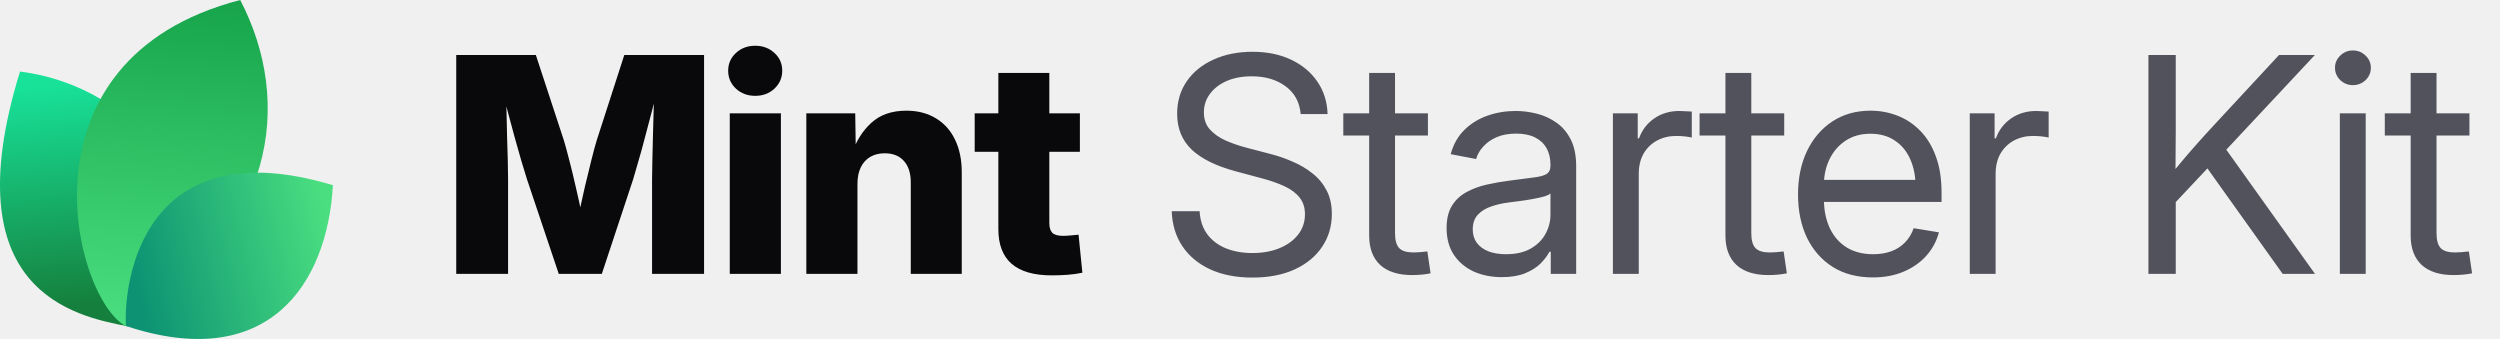
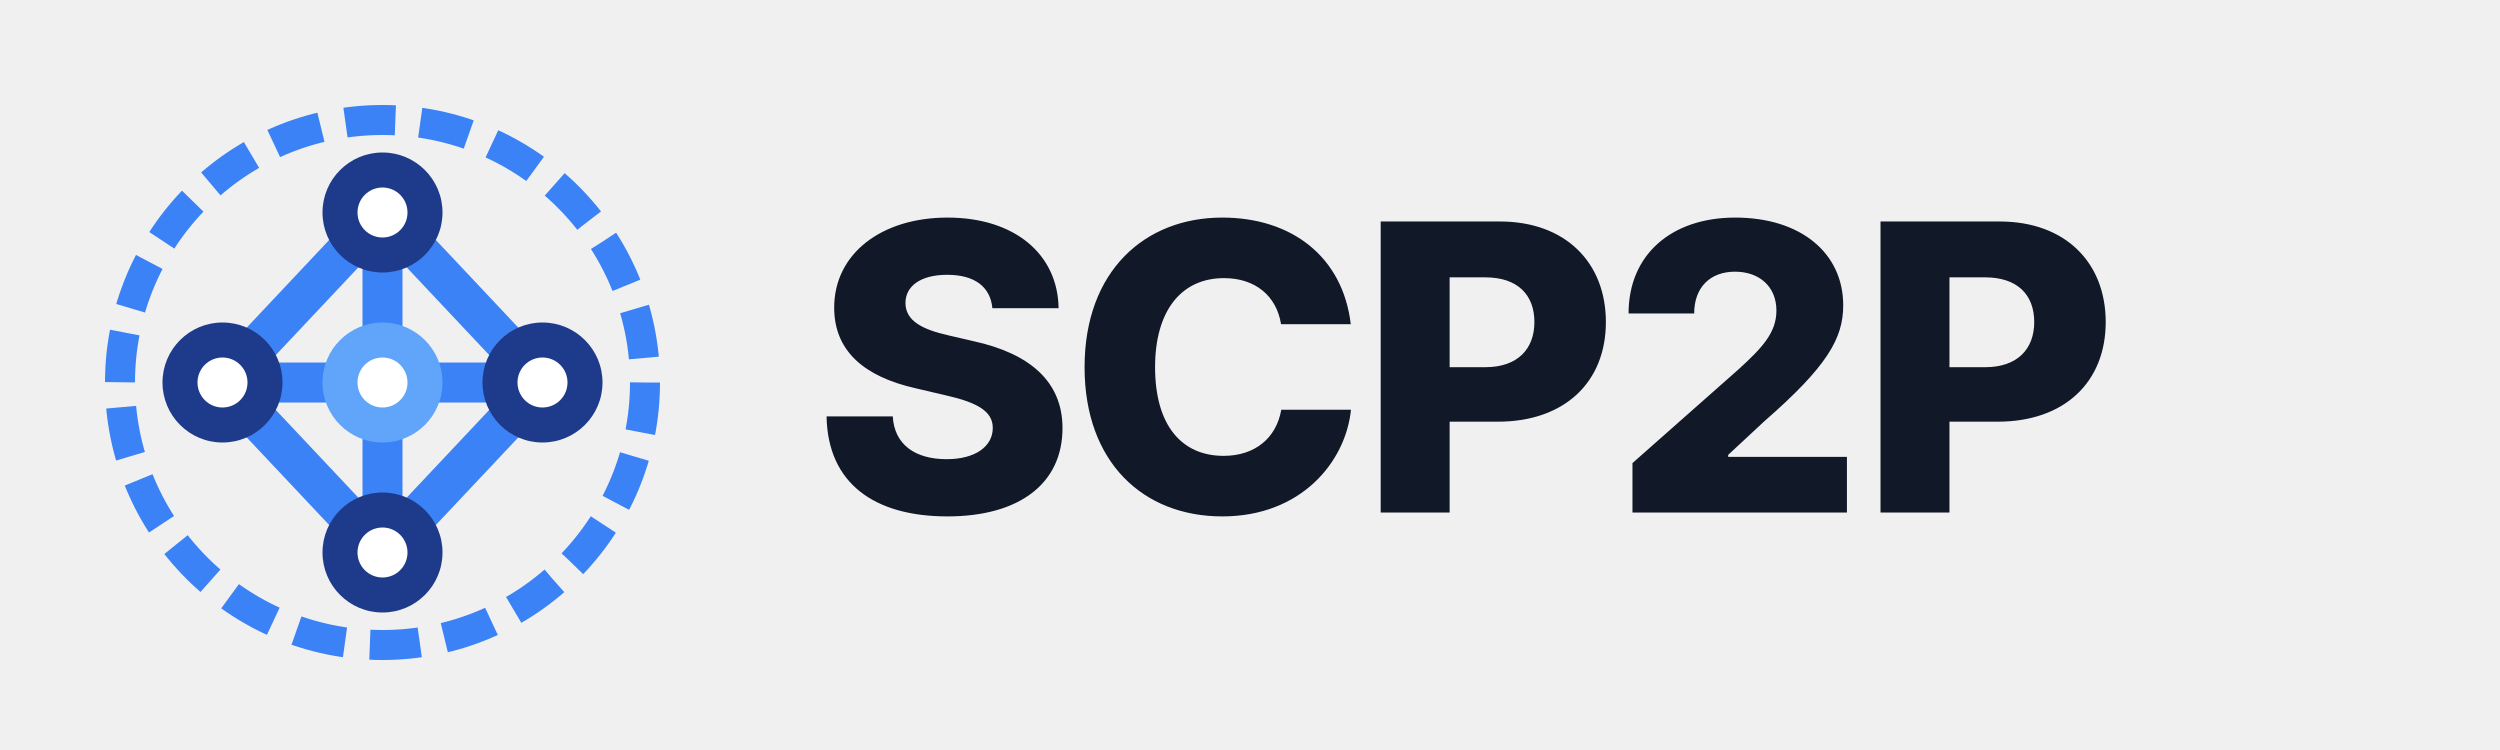
- <svg xmlns="http://www.w3.org/2000/svg" width="177" height="24" viewBox="0 0 177 24" fill="none">
-   <path d="M9.061 23.108C5.268 22.377 -3.391 20.627 1.417 5.064C9.634 6.099 16.973 14.064 9.061 23.108Z" fill="url(#paint0_linear_17557_2020)" />
-   <path d="M8.919 23.094C5.276 21.222 0.784 4.209 17.007 0C20.757 7.193 19.621 16.545 8.919 23.094Z" fill="url(#paint1_linear_17557_2020)" />
-   <path d="M8.914 23.079C8.735 19.882 10.159 9.085 23.57 13.111C23.181 20.123 18.984 26.418 8.914 23.079Z" fill="url(#paint2_linear_17557_2020)" />
-   <path d="M32.301 19.392V3.894H37.938L39.925 9.948C40.036 10.315 40.164 10.787 40.31 11.362C40.462 11.938 40.611 12.552 40.757 13.204C40.91 13.855 41.048 14.483 41.173 15.086C41.305 15.682 41.412 16.192 41.495 16.615H40.695C40.771 16.192 40.871 15.682 40.996 15.086C41.128 14.49 41.267 13.866 41.412 13.214C41.565 12.562 41.714 11.948 41.86 11.373C42.005 10.79 42.133 10.315 42.244 9.948L44.2 3.894H49.848V19.392H46.166V12.704C46.166 12.357 46.173 11.917 46.187 11.383C46.2 10.849 46.214 10.27 46.228 9.646C46.249 9.022 46.266 8.391 46.28 7.753C46.301 7.115 46.311 6.519 46.311 5.964H46.623C46.485 6.561 46.332 7.181 46.166 7.826C45.999 8.471 45.833 9.102 45.666 9.719C45.507 10.336 45.351 10.901 45.198 11.414C45.053 11.928 44.928 12.357 44.824 12.704L42.608 19.392H39.561L37.314 12.704C37.203 12.357 37.072 11.928 36.919 11.414C36.773 10.901 36.614 10.34 36.441 9.729C36.274 9.112 36.104 8.481 35.931 7.836C35.764 7.192 35.608 6.567 35.463 5.964H35.827C35.834 6.512 35.844 7.105 35.858 7.743C35.872 8.374 35.886 9.005 35.9 9.636C35.92 10.26 35.938 10.839 35.952 11.373C35.965 11.907 35.972 12.351 35.972 12.704V19.392H32.301ZM51.668 19.392V8.024H55.288V19.392H51.668ZM53.468 6.786C52.927 6.786 52.473 6.616 52.105 6.276C51.738 5.93 51.554 5.507 51.554 5.007C51.554 4.508 51.738 4.088 52.105 3.749C52.473 3.409 52.927 3.239 53.468 3.239C54.009 3.239 54.463 3.409 54.83 3.749C55.198 4.082 55.382 4.501 55.382 5.007C55.382 5.507 55.198 5.93 54.83 6.276C54.463 6.616 54.009 6.786 53.468 6.786ZM60.708 13.027V19.392H57.088V8.024H60.551L60.593 10.967H60.281C60.593 10.024 61.061 9.268 61.685 8.7C62.309 8.124 63.138 7.836 64.171 7.836C64.975 7.836 65.672 8.017 66.262 8.377C66.851 8.731 67.302 9.234 67.614 9.885C67.933 10.537 68.092 11.307 68.092 12.194V19.392H64.483V12.912C64.483 12.26 64.32 11.754 63.994 11.394C63.675 11.033 63.221 10.853 62.632 10.853C62.25 10.853 61.914 10.936 61.623 11.102C61.332 11.269 61.106 11.515 60.947 11.841C60.787 12.16 60.708 12.555 60.708 13.027ZM76.456 8.024V10.749H69.008V8.024H76.456ZM70.683 5.163H74.292V15.783C74.292 16.102 74.361 16.334 74.5 16.48C74.646 16.625 74.899 16.698 75.259 16.698C75.405 16.698 75.596 16.688 75.831 16.667C76.074 16.646 76.251 16.629 76.362 16.615L76.632 19.309C76.313 19.378 75.963 19.427 75.582 19.455C75.207 19.482 74.836 19.496 74.469 19.496C73.2 19.496 72.25 19.222 71.619 18.674C70.995 18.127 70.683 17.308 70.683 16.22V5.163Z" fill="#09090B" />
-   <path d="M88.667 19.652C87.523 19.652 86.528 19.458 85.682 19.07C84.843 18.681 84.188 18.137 83.716 17.437C83.245 16.736 82.992 15.908 82.957 14.951H84.933C84.968 15.596 85.148 16.14 85.474 16.584C85.8 17.021 86.24 17.354 86.795 17.582C87.35 17.804 87.974 17.915 88.667 17.915C89.388 17.915 90.026 17.801 90.581 17.572C91.143 17.343 91.583 17.024 91.902 16.615C92.228 16.199 92.391 15.717 92.391 15.169C92.391 14.698 92.266 14.306 92.017 13.994C91.767 13.675 91.413 13.408 90.956 13.193C90.498 12.978 89.954 12.787 89.323 12.621L87.502 12.132C86.123 11.765 85.082 11.255 84.382 10.603C83.689 9.944 83.342 9.095 83.342 8.055C83.342 7.174 83.571 6.404 84.028 5.746C84.486 5.087 85.117 4.577 85.921 4.217C86.726 3.849 87.645 3.666 88.678 3.666C89.718 3.666 90.63 3.853 91.413 4.227C92.204 4.602 92.824 5.122 93.275 5.787C93.726 6.446 93.965 7.209 93.993 8.076H92.089C92.013 7.23 91.656 6.574 91.018 6.11C90.387 5.638 89.586 5.403 88.615 5.403C87.95 5.403 87.36 5.513 86.847 5.735C86.341 5.957 85.946 6.262 85.661 6.651C85.377 7.032 85.235 7.469 85.235 7.961C85.235 8.447 85.377 8.849 85.661 9.168C85.946 9.48 86.317 9.74 86.774 9.948C87.232 10.149 87.724 10.319 88.251 10.457L89.884 10.884C90.439 11.023 90.977 11.206 91.496 11.435C92.023 11.657 92.495 11.934 92.911 12.267C93.334 12.593 93.67 12.995 93.92 13.474C94.17 13.945 94.294 14.504 94.294 15.149C94.294 16.015 94.066 16.788 93.608 17.468C93.157 18.148 92.512 18.681 91.673 19.07C90.834 19.458 89.832 19.652 88.667 19.652ZM101.097 8.024V9.594H95.106V8.024H101.097ZM96.937 5.163H98.767V16.521C98.767 17 98.865 17.347 99.059 17.562C99.26 17.77 99.6 17.874 100.078 17.874C100.21 17.874 100.366 17.867 100.546 17.853C100.733 17.832 100.903 17.815 101.056 17.801L101.285 19.351C101.097 19.392 100.886 19.423 100.65 19.444C100.414 19.465 100.189 19.475 99.974 19.475C98.996 19.475 98.244 19.236 97.717 18.758C97.197 18.272 96.937 17.579 96.937 16.677V5.163ZM106.33 19.621C105.595 19.621 104.932 19.489 104.343 19.226C103.754 18.955 103.285 18.564 102.939 18.05C102.592 17.53 102.419 16.896 102.419 16.147C102.419 15.495 102.547 14.965 102.804 14.556C103.06 14.146 103.403 13.828 103.833 13.599C104.263 13.363 104.742 13.186 105.269 13.068C105.796 12.95 106.333 12.857 106.881 12.787C107.574 12.69 108.132 12.617 108.555 12.569C108.978 12.52 109.287 12.441 109.481 12.33C109.675 12.212 109.772 12.014 109.772 11.737V11.654C109.772 11.203 109.679 10.815 109.492 10.489C109.311 10.163 109.041 9.91 108.68 9.729C108.32 9.549 107.872 9.459 107.338 9.459C106.805 9.459 106.34 9.546 105.945 9.719C105.556 9.892 105.241 10.118 104.998 10.395C104.755 10.665 104.593 10.953 104.509 11.258L102.71 10.915C102.897 10.222 103.22 9.65 103.677 9.199C104.135 8.748 104.679 8.412 105.31 8.19C105.941 7.968 106.607 7.857 107.307 7.857C107.8 7.857 108.295 7.92 108.795 8.044C109.301 8.169 109.765 8.381 110.188 8.679C110.611 8.97 110.951 9.369 111.208 9.875C111.464 10.374 111.593 11.005 111.593 11.768V19.392H109.793V17.822H109.7C109.568 18.085 109.363 18.359 109.086 18.643C108.809 18.921 108.444 19.153 107.994 19.34C107.543 19.527 106.988 19.621 106.33 19.621ZM106.621 17.998C107.321 17.998 107.904 17.867 108.368 17.603C108.84 17.333 109.19 16.986 109.419 16.563C109.654 16.133 109.772 15.682 109.772 15.211V13.692C109.703 13.769 109.554 13.841 109.325 13.911C109.096 13.973 108.829 14.032 108.524 14.088C108.226 14.143 107.921 14.192 107.609 14.233C107.304 14.275 107.033 14.309 106.798 14.337C106.354 14.393 105.938 14.49 105.549 14.628C105.168 14.76 104.86 14.954 104.624 15.211C104.388 15.467 104.27 15.811 104.27 16.241C104.27 16.615 104.367 16.934 104.561 17.198C104.762 17.461 105.04 17.662 105.393 17.801C105.747 17.933 106.156 17.998 106.621 17.998ZM114.193 19.392V8.024H115.951V9.792H116.045C116.253 9.209 116.61 8.741 117.116 8.388C117.622 8.034 118.219 7.857 118.905 7.857C119.058 7.857 119.217 7.864 119.384 7.878C119.55 7.885 119.682 7.892 119.779 7.899V9.74C119.716 9.719 119.578 9.695 119.363 9.667C119.155 9.639 118.922 9.625 118.666 9.625C118.174 9.625 117.726 9.733 117.324 9.948C116.922 10.163 116.603 10.471 116.367 10.874C116.138 11.276 116.024 11.758 116.024 12.319V19.392H114.193ZM126.322 8.024V9.594H120.33V8.024H126.322ZM122.161 5.163H123.992V16.521C123.992 17 124.089 17.347 124.283 17.562C124.484 17.77 124.824 17.874 125.302 17.874C125.434 17.874 125.59 17.867 125.77 17.853C125.958 17.832 126.127 17.815 126.28 17.801L126.509 19.351C126.322 19.392 126.11 19.423 125.874 19.444C125.639 19.465 125.413 19.475 125.198 19.475C124.221 19.475 123.468 19.236 122.941 18.758C122.421 18.272 122.161 17.579 122.161 16.677V5.163ZM132.604 19.642C131.502 19.642 130.555 19.396 129.765 18.903C128.974 18.404 128.364 17.714 127.934 16.834C127.511 15.946 127.3 14.927 127.3 13.775C127.3 12.611 127.511 11.584 127.934 10.697C128.364 9.802 128.964 9.102 129.734 8.596C130.51 8.089 131.408 7.836 132.428 7.836C133.1 7.836 133.738 7.954 134.341 8.19C134.952 8.426 135.489 8.783 135.954 9.261C136.425 9.74 136.793 10.343 137.056 11.071C137.327 11.792 137.462 12.645 137.462 13.63V14.296H128.433V12.735H136.463L135.631 13.297C135.631 12.541 135.506 11.876 135.257 11.3C135.007 10.725 134.643 10.277 134.165 9.958C133.686 9.632 133.107 9.469 132.428 9.469C131.748 9.469 131.162 9.632 130.67 9.958C130.177 10.284 129.796 10.725 129.526 11.279C129.262 11.827 129.13 12.441 129.13 13.12V14.046C129.13 14.864 129.273 15.572 129.557 16.168C129.841 16.757 130.243 17.211 130.763 17.53C131.283 17.842 131.901 17.998 132.615 17.998C133.093 17.998 133.523 17.929 133.905 17.79C134.293 17.645 134.619 17.433 134.882 17.156C135.153 16.879 135.354 16.546 135.486 16.157L137.275 16.449C137.108 17.08 136.81 17.634 136.38 18.113C135.95 18.591 135.413 18.966 134.768 19.236C134.123 19.507 133.402 19.642 132.604 19.642ZM139.459 19.392V8.024H141.217V9.792H141.311C141.519 9.209 141.876 8.741 142.382 8.388C142.888 8.034 143.485 7.857 144.171 7.857C144.324 7.857 144.483 7.864 144.649 7.878C144.816 7.885 144.948 7.892 145.045 7.899V9.74C144.982 9.719 144.844 9.695 144.629 9.667C144.421 9.639 144.188 9.625 143.932 9.625C143.439 9.625 142.992 9.733 142.59 9.948C142.188 10.163 141.869 10.471 141.633 10.874C141.404 11.276 141.29 11.758 141.29 12.319V19.392H139.459ZM153.429 14.961V12.715C153.783 12.257 154.136 11.82 154.49 11.404C154.844 10.981 155.204 10.565 155.572 10.156C155.939 9.74 156.314 9.327 156.695 8.918L161.355 3.894H163.893L157.277 10.967H157.184L153.429 14.961ZM152.108 19.392V3.894H154.043V9.241L154.022 12.559L154.043 13.505V19.392H152.108ZM161.615 19.392L155.967 11.477L157.173 9.969L163.903 19.392H161.615ZM165.661 19.392V8.024H167.492V19.392H165.661ZM166.587 6.027C166.24 6.027 165.942 5.909 165.692 5.673C165.443 5.43 165.318 5.139 165.318 4.799C165.318 4.459 165.443 4.172 165.692 3.936C165.942 3.693 166.24 3.572 166.587 3.572C166.934 3.572 167.232 3.693 167.482 3.936C167.731 4.172 167.856 4.459 167.856 4.799C167.856 5.139 167.731 5.43 167.482 5.673C167.232 5.909 166.934 6.027 166.587 6.027ZM174.836 8.024V9.594H168.844V8.024H174.836ZM170.675 5.163H172.506V16.521C172.506 17 172.603 17.347 172.797 17.562C172.998 17.77 173.338 17.874 173.816 17.874C173.948 17.874 174.104 17.867 174.284 17.853C174.472 17.832 174.641 17.815 174.794 17.801L175.023 19.351C174.836 19.392 174.624 19.423 174.388 19.444C174.153 19.465 173.927 19.475 173.712 19.475C172.735 19.475 171.982 19.236 171.455 18.758C170.935 18.272 170.675 17.579 170.675 16.677V5.163Z" fill="#52525C" />
-   <defs>
-     <linearGradient id="paint0_linear_17557_2020" x1="3.776" y1="5.916" x2="5.232" y2="21.559" gradientUnits="userSpaceOnUse">
-       <stop stop-color="#18E299" />
-       <stop offset="1" stop-color="#15803D" />
-     </linearGradient>
-     <linearGradient id="paint1_linear_17557_2020" x1="12.171" y1="-0.718" x2="10.19" y2="22.983" gradientUnits="userSpaceOnUse">
-       <stop stop-color="#16A34A" />
-       <stop offset="1" stop-color="#4ADE80" />
-     </linearGradient>
-     <linearGradient id="paint2_linear_17557_2020" x1="23.133" y1="15.353" x2="9.338" y2="18.52" gradientUnits="userSpaceOnUse">
-       <stop stop-color="#4ADE80" />
-       <stop offset="1" stop-color="#0D9373" />
-     </linearGradient>
-   </defs>
+ <svg xmlns="http://www.w3.org/2000/svg" width="400" height="120" viewBox="0 0 400 120" fill="none">
+   <g transform="translate(10, 10) scale(0.2)">
+     <path d="M256 120 L384 256 L256 392 L128 256 Z" stroke="#3B82F6" stroke-width="32" stroke-linejoin="round" />
+     <path d="M256 120 L256 392" stroke="#3B82F6" stroke-width="32" stroke-linecap="round" />
+     <path d="M128 256 L384 256" stroke="#3B82F6" stroke-width="32" stroke-linecap="round" />
+     <circle cx="256" cy="256" r="210" stroke="#3B82F6" stroke-width="24" stroke-dasharray="40 20" />
+     <circle cx="256" cy="120" r="48" fill="#1E3A8A" />
+     <circle cx="384" cy="256" r="48" fill="#1E3A8A" />
+     <circle cx="256" cy="392" r="48" fill="#1E3A8A" />
+     <circle cx="128" cy="256" r="48" fill="#1E3A8A" />
+     <circle cx="256" cy="256" r="48" fill="#60A5FA" />
+     <circle cx="256" cy="120" r="20" fill="white" />
+     <circle cx="384" cy="256" r="20" fill="white" />
+     <circle cx="256" cy="392" r="20" fill="white" />
+     <circle cx="128" cy="256" r="20" fill="white" />
+     <circle cx="256" cy="256" r="20" fill="white" />
+   </g>
+   <text x="130" y="82" font-family="system-ui, -apple-system, sans-serif" font-weight="800" font-size="64" fill="#111827" letter-spacing="-0.02em">SCP2P</text>
</svg>
